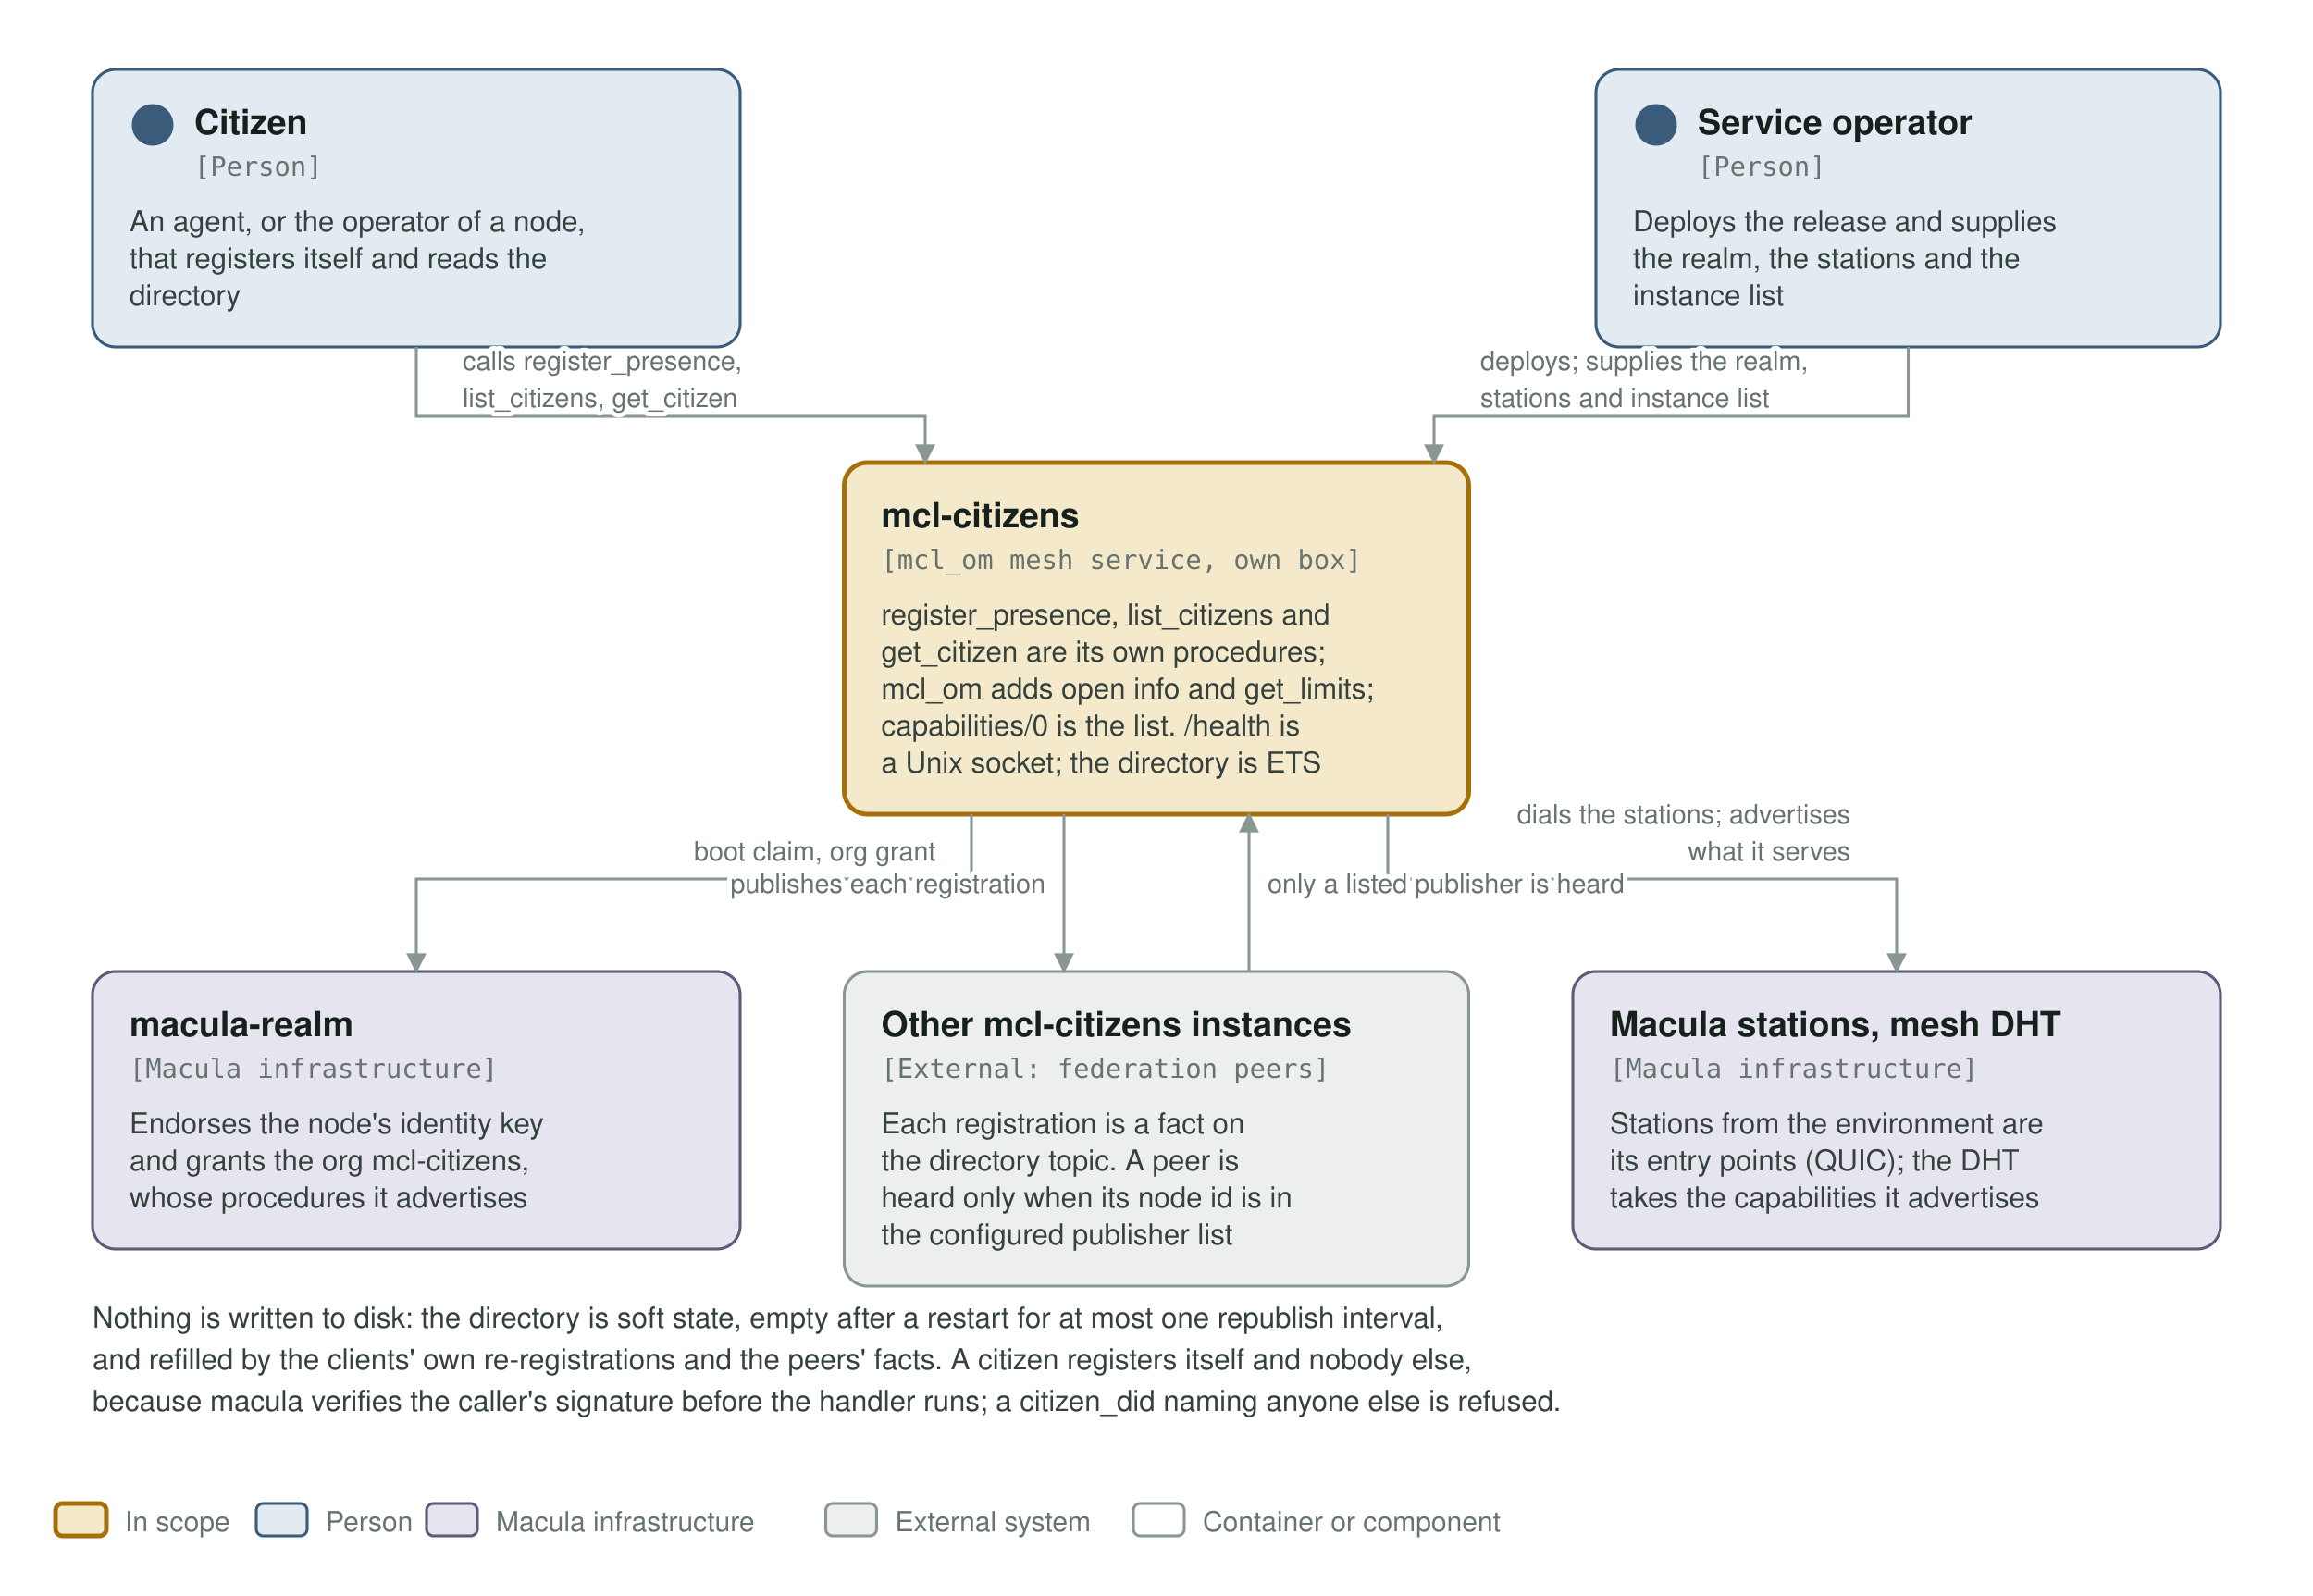
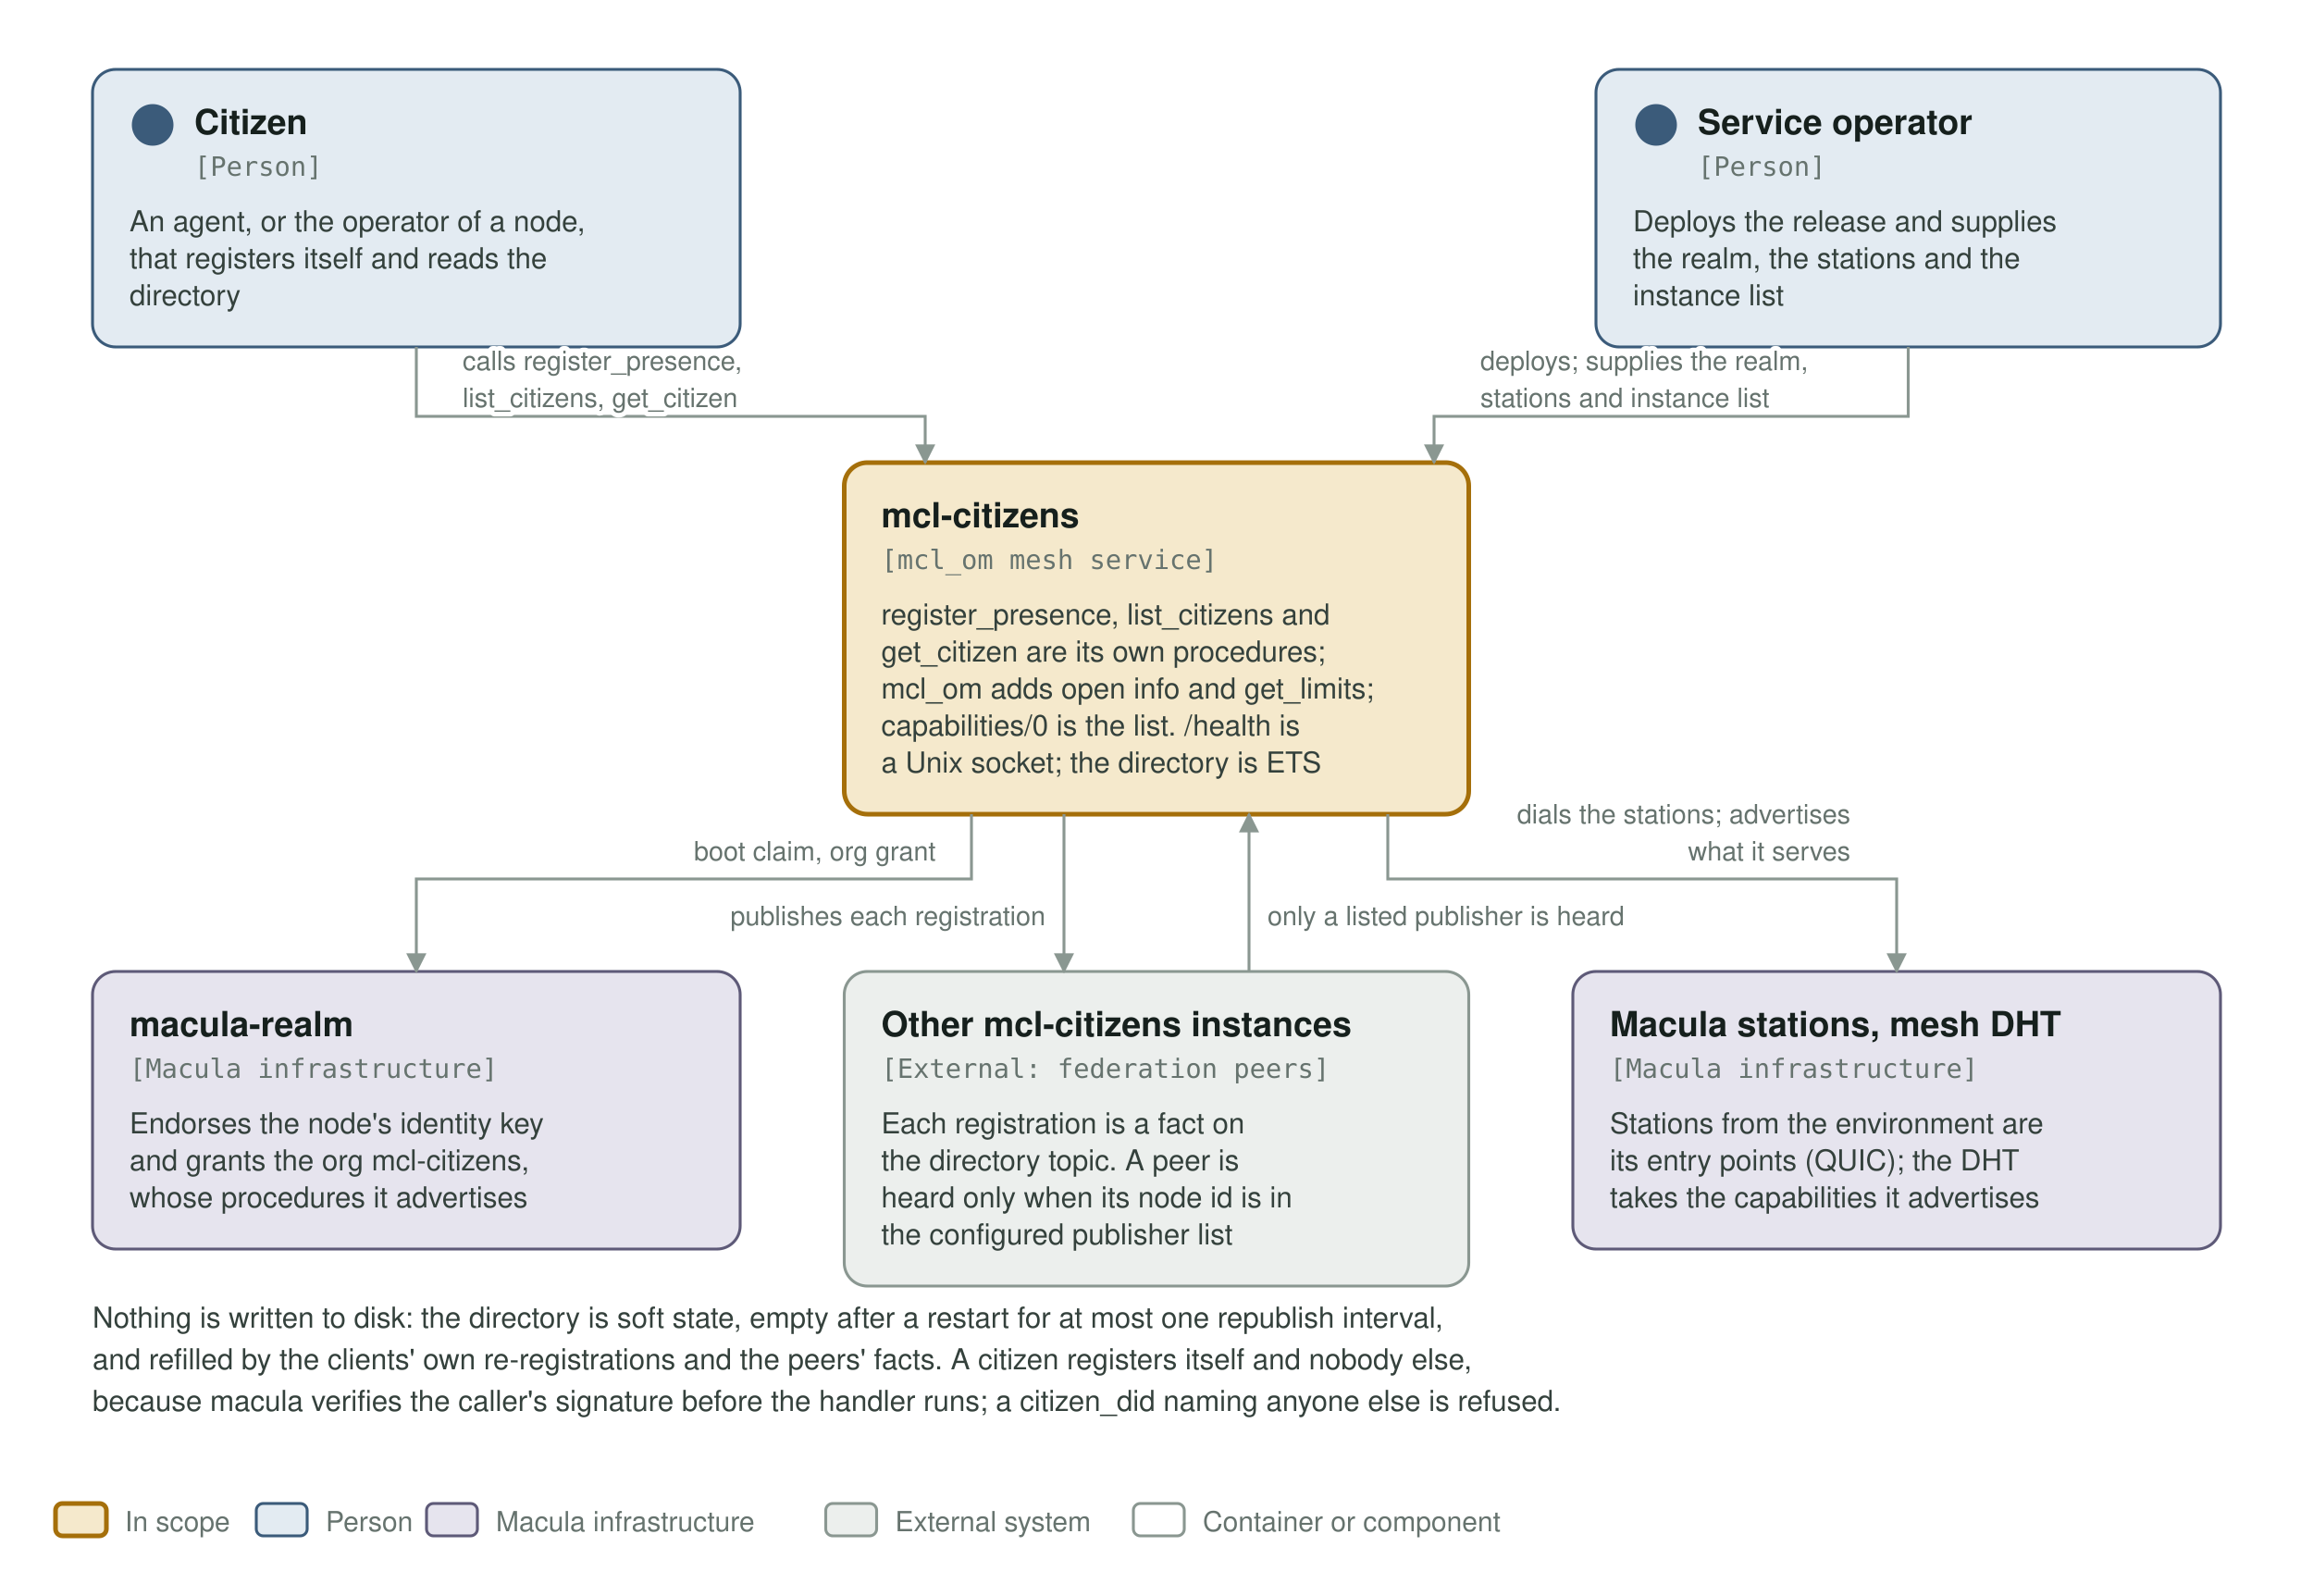
<svg xmlns="http://www.w3.org/2000/svg" viewBox="0 0 1000 690" role="img" aria-label="mcl-citizens system context">
  <style>
.t-name { font-family: "Atkinson Hyperlegible", "Segoe UI", system-ui, -apple-system, Helvetica, Arial, sans-serif; font-size: 15px; font-weight: 700; }
.t-desc { font-family: "Atkinson Hyperlegible", "Segoe UI", system-ui, -apple-system, Helvetica, Arial, sans-serif; font-size: 12.5px; }
.t-rel { font-family: "Atkinson Hyperlegible", "Segoe UI", system-ui, -apple-system, Helvetica, Arial, sans-serif; font-size: 11.5px; paint-order: stroke; stroke-width: 4px; stroke-linejoin: round; }
.t-code { font-family: "JetBrains Mono", ui-monospace, Menlo, Consolas, monospace; font-size: 13px; font-weight: 600; }
.t-type { font-family: "JetBrains Mono", ui-monospace, Menlo, Consolas, monospace; font-size: 11.5px; }
.t-bound { font-family: "JetBrains Mono", ui-monospace, Menlo, Consolas, monospace; font-size: 12px; font-weight: 600; }
.t-leg { font-family: "Atkinson Hyperlegible", "Segoe UI", system-ui, -apple-system, Helvetica, Arial, sans-serif; font-size: 12px; }
.edge { fill: none; stroke-width: 1.25; }
.edge-later { fill: none; stroke-width: 1.25; stroke-dasharray: 5 4; }
.bg { fill: #FFFFFF; }
.b-sys { fill: #F5E9CC; stroke: #A56F0A; stroke-width: 2; }
.b-per { fill: #E3EBF2; stroke: #3B5B7A; stroke-width: 1.25; }
.b-mac { fill: #E6E4EE; stroke: #5E5A78; stroke-width: 1.25; }
.b-ext { fill: #ECEFED; stroke: #8A9791; stroke-width: 1.25; }
.b-cmp { fill: #FFFFFF; stroke: #8A9791; stroke-width: 1.25; }
.b-later { fill: none; stroke: #8A9791; stroke-width: 1.25; stroke-dasharray: 5 4; }
.bound { fill: none; stroke: #B3BDB8; stroke-width: 1; }
.head { fill: #3B5B7A; }
.t-name, .t-code { fill: #16201D; }
.t-type, .t-bound, .t-leg { fill: #66736E; }
.t-desc { fill: #34413C; }
.t-rel { fill: #66736E; stroke: #FFFFFF; }
.edge, .edge-later { stroke: #8A9791; }
.arrowhead { fill: #8A9791; }
@media (prefers-color-scheme: dark) {
.bg { fill: #171F1C; }
.b-sys { fill: #3A2E13; stroke: #E3AA3C; }
.b-per { fill: #1D2A36; stroke: #8EB4D8; }
.b-mac { fill: #26243A; stroke: #A9A4C8; }
.b-ext { fill: #1C2421; stroke: #7D8B85; }
.b-cmp { fill: #171F1C; stroke: #7D8B85; }
.b-later { stroke: #7D8B85; }
.bound { stroke: #4A5752; }
.head { fill: #8EB4D8; }
.t-name, .t-code { fill: #E6ECE9; }
.t-type, .t-bound, .t-leg { fill: #93A09A; }
.t-desc { fill: #C3CDC8; }
.t-rel { fill: #93A09A; stroke: #171F1C; }
.edge, .edge-later { stroke: #7D8B85; }
.arrowhead { fill: #7D8B85; }
}
</style>
  <defs>
    <marker id="a" viewBox="0 0 10 10" refX="9" refY="5" markerWidth="7" markerHeight="7" orient="auto-start-reverse">
      <path class="arrowhead" d="M0 0L10 5L0 10z" />
    </marker>
  </defs>
  <rect class="bg" x="0" y="0" width="1000" height="690" />
  <rect class="b-per" x="40" y="30" width="280" height="120" rx="10" />
  <circle class="head" cx="66" cy="54" r="9" />
  <text class="t-name" x="84" y="58">Citizen</text>
  <text class="t-type" x="84" y="76">[Person]</text>
  <text class="t-desc" x="56" y="100">An agent, or the operator of a node,</text>
  <text class="t-desc" x="56" y="116">that registers itself and reads the</text>
  <text class="t-desc" x="56" y="132">directory</text>
  <rect class="b-per" x="690" y="30" width="270" height="120" rx="10" />
  <circle class="head" cx="716" cy="54" r="9" />
  <text class="t-name" x="734" y="58">Service operator</text>
  <text class="t-type" x="734" y="76">[Person]</text>
  <text class="t-desc" x="706" y="100">Deploys the release and supplies</text>
  <text class="t-desc" x="706" y="116">the realm, the stations and the</text>
  <text class="t-desc" x="706" y="132">instance list</text>
  <rect class="b-sys" x="365" y="200" width="270" height="152" rx="10" />
  <text class="t-name" x="381" y="228">mcl-citizens</text>
-   <text class="t-type" x="381" y="246">[mcl_om mesh service, own box]</text>
+   <text class="t-type" x="381" y="246">[mcl_om mesh service]</text>
  <text class="t-desc" x="381" y="270">register_presence, list_citizens and</text>
  <text class="t-desc" x="381" y="286">get_citizen are its own procedures;</text>
  <text class="t-desc" x="381" y="302">mcl_om adds open info and get_limits;</text>
  <text class="t-desc" x="381" y="318">capabilities/0 is the list. /health is</text>
  <text class="t-desc" x="381" y="334">a Unix socket; the directory is ETS</text>
  <rect class="b-ext" x="365" y="420" width="270" height="136" rx="10" />
  <text class="t-name" x="381" y="448">Other mcl-citizens instances</text>
  <text class="t-type" x="381" y="466">[External: federation peers]</text>
  <text class="t-desc" x="381" y="490">Each registration is a fact on</text>
  <text class="t-desc" x="381" y="506">the directory topic. A peer is</text>
  <text class="t-desc" x="381" y="522">heard only when its node id is in</text>
  <text class="t-desc" x="381" y="538">the configured publisher list</text>
  <rect class="b-mac" x="40" y="420" width="280" height="120" rx="10" />
  <text class="t-name" x="56" y="448">macula-realm</text>
  <text class="t-type" x="56" y="466">[Macula infrastructure]</text>
  <text class="t-desc" x="56" y="490">Endorses the node's identity key</text>
  <text class="t-desc" x="56" y="506">and grants the org mcl-citizens,</text>
  <text class="t-desc" x="56" y="522">whose procedures it advertises</text>
  <rect class="b-mac" x="680" y="420" width="280" height="120" rx="10" />
  <text class="t-name" x="696" y="448">Macula stations, mesh DHT</text>
  <text class="t-type" x="696" y="466">[Macula infrastructure]</text>
  <text class="t-desc" x="696" y="490">Stations from the environment are</text>
  <text class="t-desc" x="696" y="506">its entry points (QUIC); the DHT</text>
  <text class="t-desc" x="696" y="522">takes the capabilities it advertises</text>
  <path class="edge" d="M180 150V180H400V200" marker-end="url(#a)" />
  <text class="t-rel" x="200" y="160">calls register_presence,</text>
  <text class="t-rel" x="200" y="176">list_citizens, get_citizen</text>
  <path class="edge" d="M825 150V180H620V200" marker-end="url(#a)" />
  <text class="t-rel" x="640" y="160">deploys; supplies the realm,</text>
  <text class="t-rel" x="640" y="176">stations and instance list</text>
  <path class="edge" d="M420 352V380H180V420" marker-end="url(#a)" />
  <text class="t-rel" x="300" y="372">boot claim, org grant</text>
  <path class="edge" d="M600 352V380H820V420" marker-end="url(#a)" />
  <text class="t-rel" x="800" y="356" text-anchor="end">dials the stations; advertises</text>
  <text class="t-rel" x="800" y="372" text-anchor="end">what it serves</text>
  <path class="edge" d="M460 352V420" marker-end="url(#a)" />
-   <text class="t-rel" x="452" y="386" text-anchor="end">publishes each registration</text>
+   <text class="t-rel" x="452" y="400" text-anchor="end">publishes each registration</text>
  <path class="edge" d="M540 420V352" marker-end="url(#a)" />
-   <text class="t-rel" x="548" y="386">only a listed publisher is heard</text>
+   <text class="t-rel" x="548" y="400">only a listed publisher is heard</text>
  <text class="t-desc" x="40" y="574">Nothing is written to disk: the directory is soft state, empty after a restart for at most one republish interval,</text>
  <text class="t-desc" x="40" y="592">and refilled by the clients' own re-registrations and the peers' facts. A citizen registers itself and nobody else,</text>
  <text class="t-desc" x="40" y="610">because macula verifies the caller's signature before the handler runs; a citizen_did naming anyone else is refused.</text>
  <rect class="b-sys" x="24" y="650" width="22" height="14" rx="3" />
  <text class="t-leg" x="54" y="662">In scope</text>
  <rect class="b-per" x="110.8" y="650" width="22" height="14" rx="3" />
  <text class="t-leg" x="140.8" y="662">Person</text>
  <rect class="b-mac" x="184.4" y="650" width="22" height="14" rx="3" />
  <text class="t-leg" x="214.4" y="662">Macula infrastructure</text>
  <rect class="b-ext" x="357.0" y="650" width="22" height="14" rx="3" />
  <text class="t-leg" x="387.0" y="662">External system</text>
  <rect class="b-cmp" x="490.0" y="650" width="22" height="14" rx="3" />
  <text class="t-leg" x="520.0" y="662">Container or component</text>
</svg>
